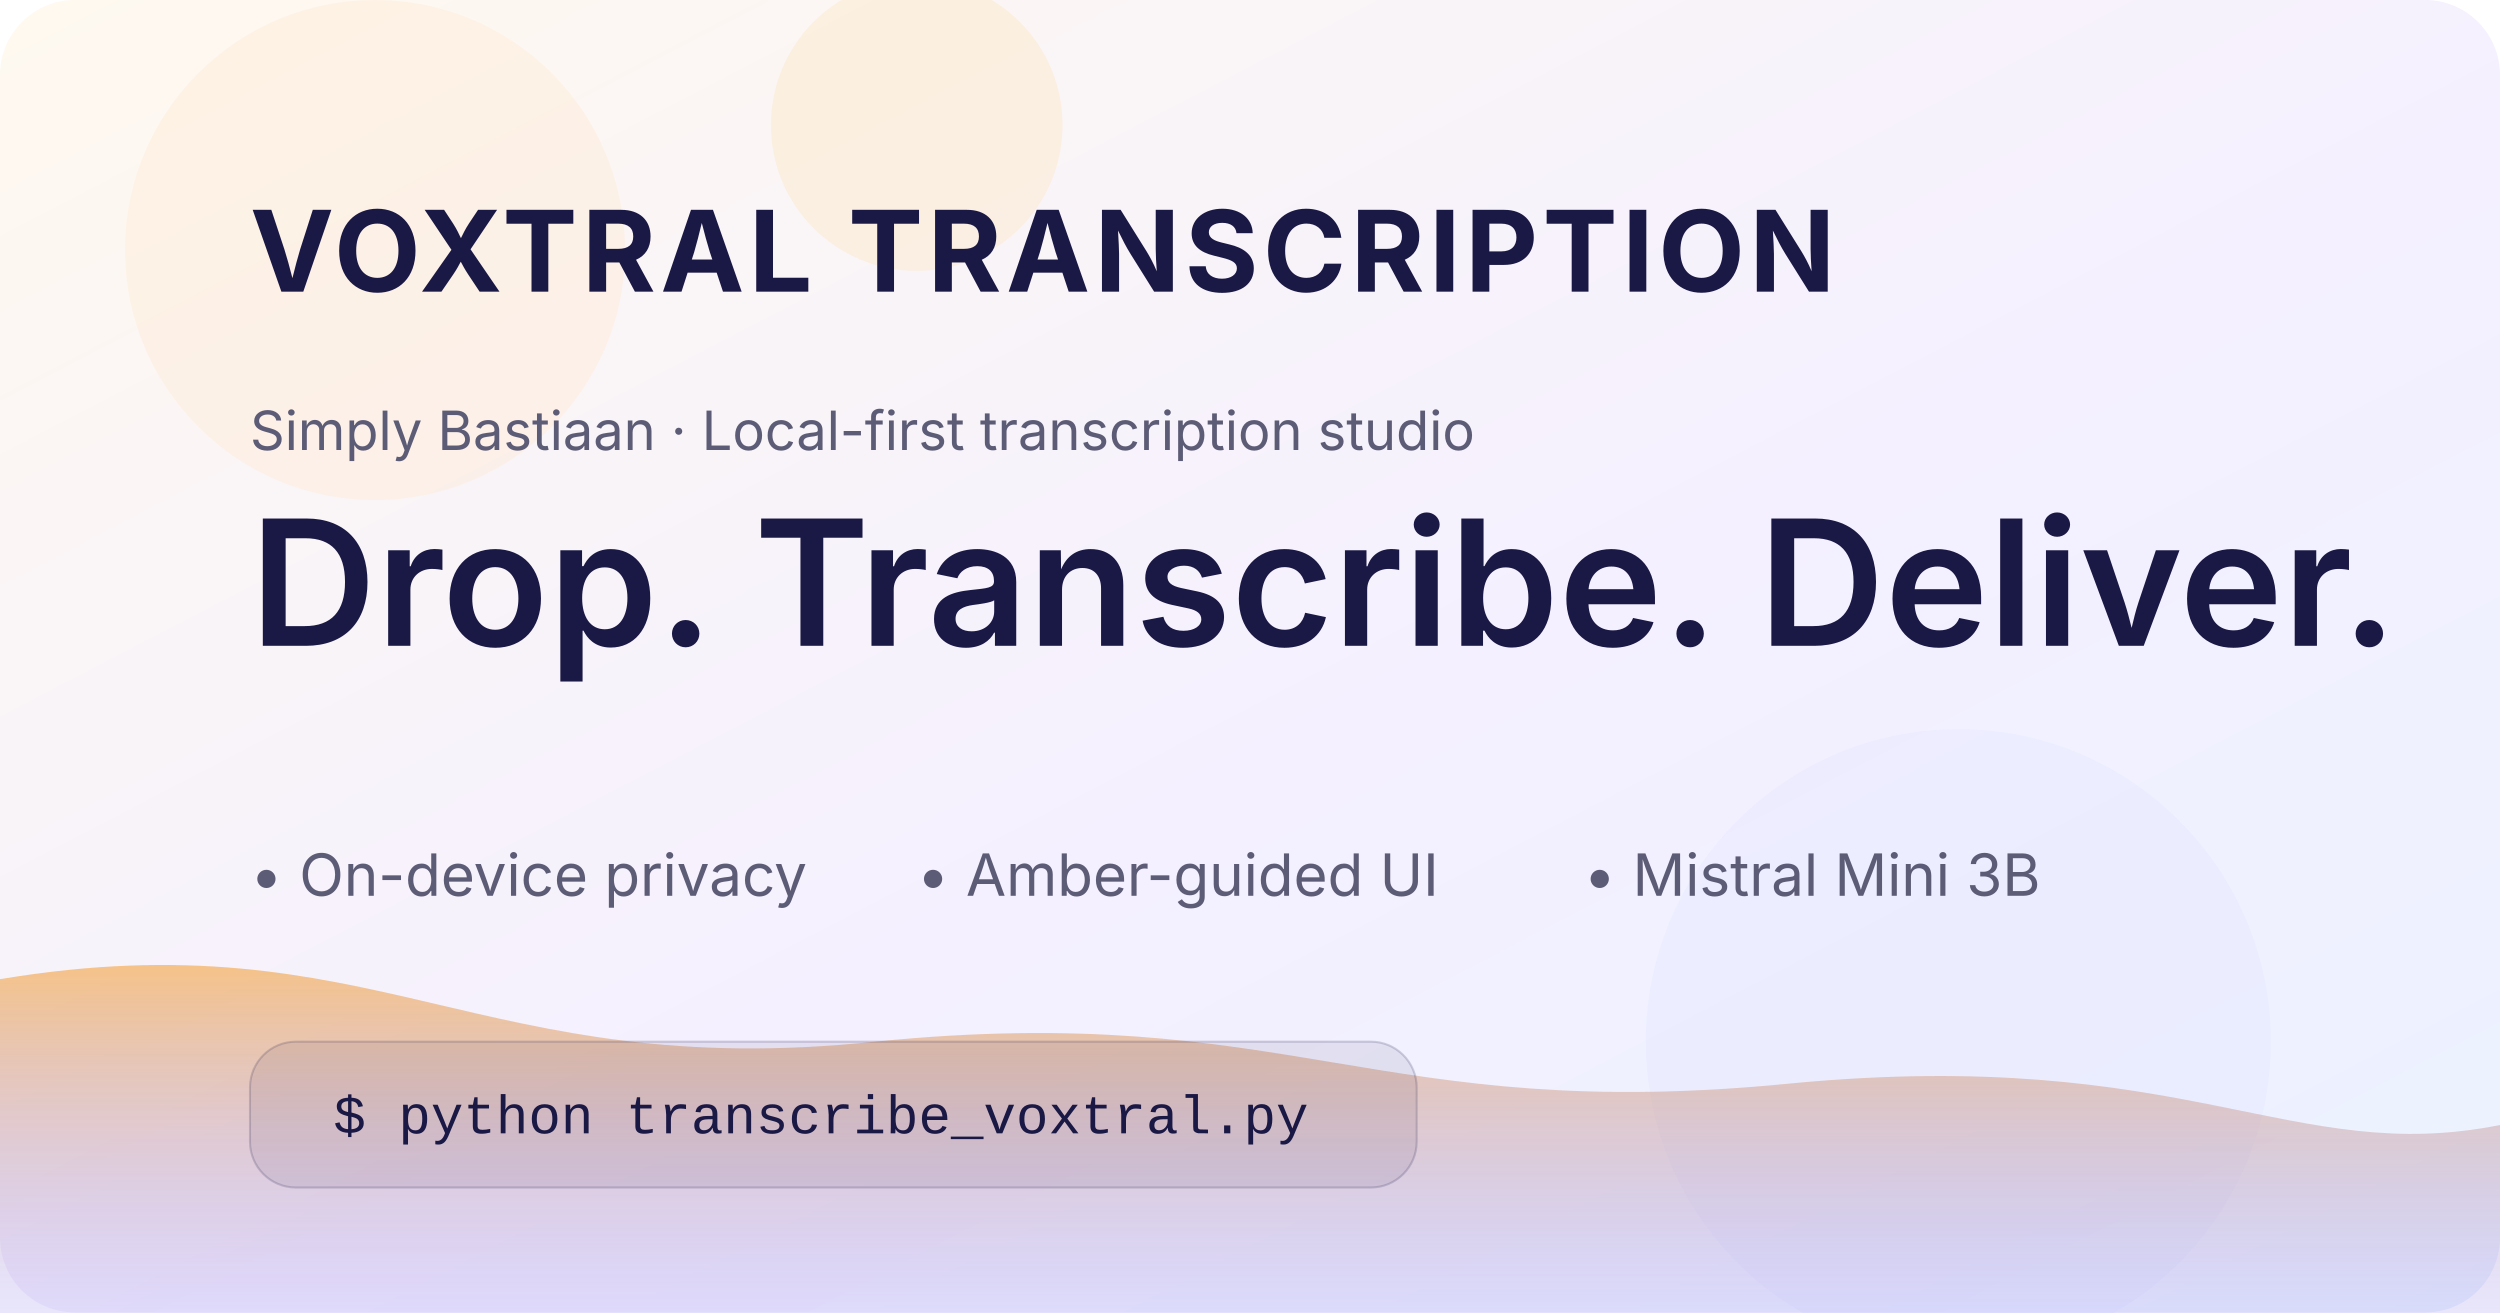
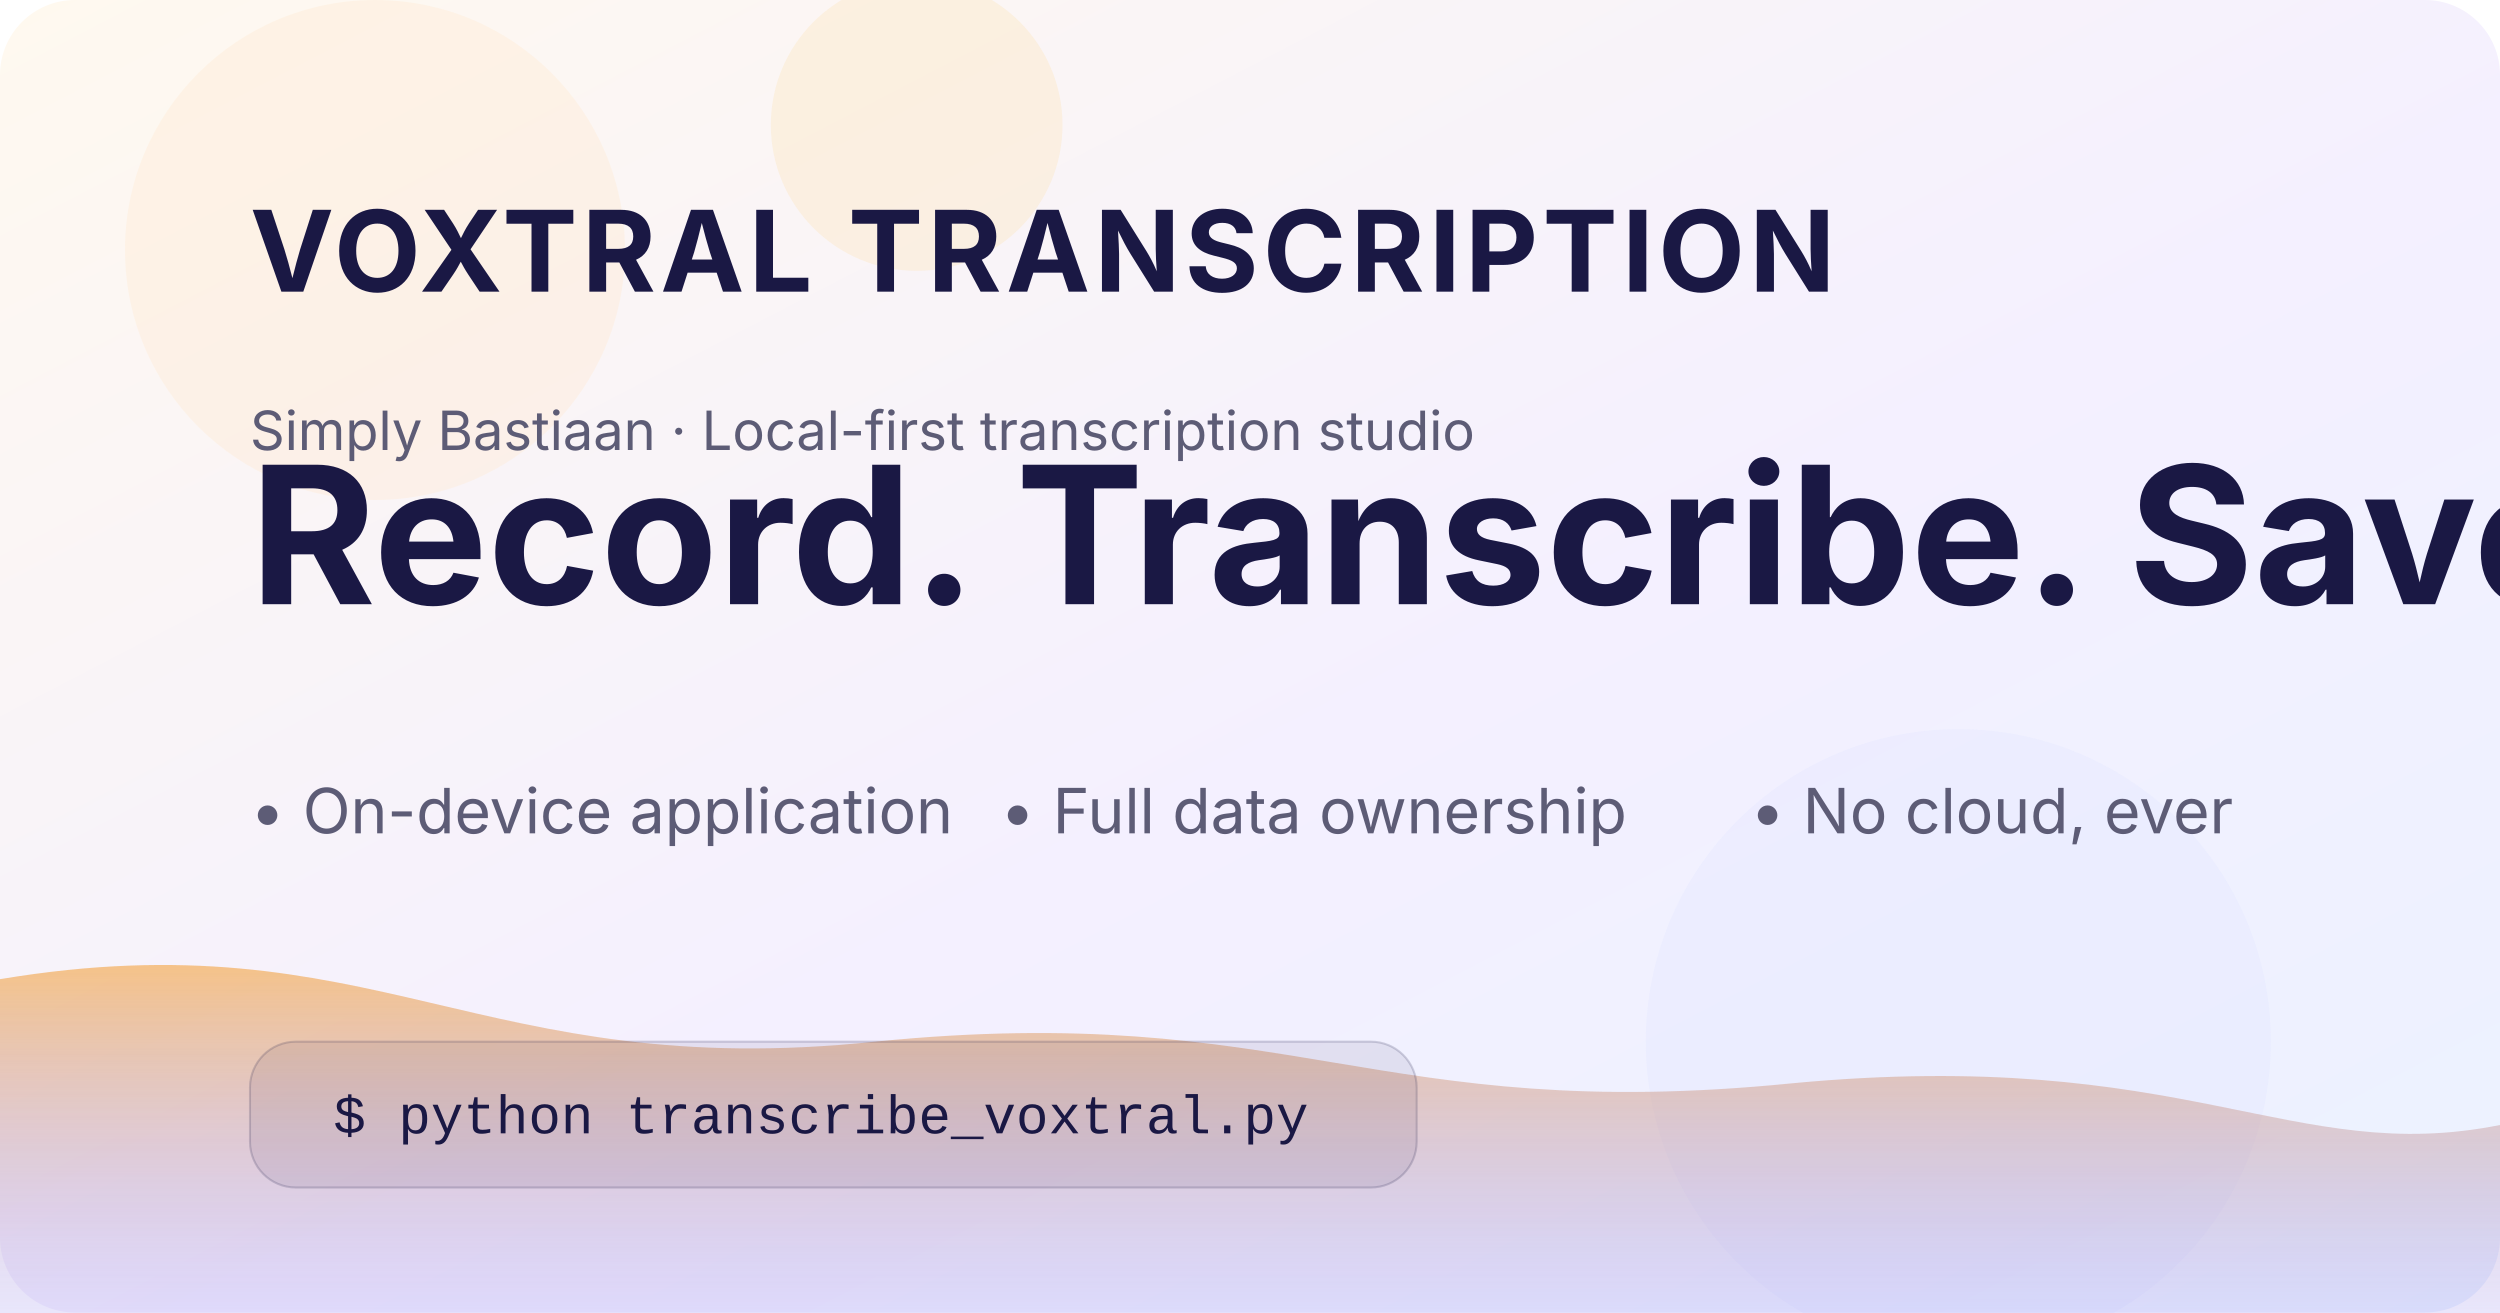
<svg xmlns="http://www.w3.org/2000/svg" width="1200" height="630" viewBox="0 0 1200 630" role="img" aria-labelledby="title desc">
  <defs>
    <linearGradient id="bgGradient" x1="0%" y1="0%" x2="100%" y2="100%">
      <stop offset="0%" stop-color="#FFF9EF" />
      <stop offset="55%" stop-color="#F4F0FF" />
      <stop offset="100%" stop-color="#EBF2FF" />
    </linearGradient>
    <linearGradient id="waveGradient" x1="0%" y1="0%" x2="0%" y2="100%">
      <stop offset="0%" stop-color="#F4A23C" stop-opacity="0.85" />
      <stop offset="100%" stop-color="#7C76FF" stop-opacity="0.2" />
    </linearGradient>
  </defs>
  <rect width="1200" height="630" fill="url(#bgGradient)" rx="36" />
  <g opacity="0.35" transform="translate(-40,-20)">
    <circle cx="220" cy="140" r="120" fill="#FFE9CF" />
    <circle cx="480" cy="80" r="70" fill="#FCE4B9" />
    <circle cx="980" cy="520" r="150" fill="#E1E5FF" />
  </g>
  <path d="M0 470 C180 440 230 520 420 500 C620 480 660 540 860 520 C1050 502 1100 560 1200 540 L1200 650 L0 650 Z" fill="url(#waveGradient)" opacity="0.7" />
  <g transform="translate(120 140)" font-family="'Inter', 'Segoe UI', 'Helvetica Neue', Arial, sans-serif" fill="#1A1844">
    <text font-size="54" font-weight="700" letter-spacing="0.04em">VOXTRAL TRANSCRIPTION</text>
    <text y="76" font-size="26" fill="#5D5C76">Simply Bastiaan · Local-first transcription studio</text>
  </g>
-   <g transform="translate(120 310)" font-family="'Inter', 'Segoe UI', 'Helvetica Neue', Arial, sans-serif" fill="#1A1844">
-     <text font-size="84" font-weight="600">Drop. Transcribe. Deliver.</text>
-     <text y="120" font-size="28" fill="#5D5C76">• On-device privacy</text>
-     <text x="320" y="120" font-size="28" fill="#5D5C76">• Amber-guided UI</text>
-     <text x="640" y="120" font-size="28" fill="#5D5C76">• Mistral Mini 3B</text>
+   <g transform="translate(120 290)" font-family="'Inter', 'Segoe UI', 'Helvetica Neue', Arial, sans-serif" fill="#1A1844">
+     <text font-size="92" font-weight="700">Record. Transcribe. Save time.</text>
+   </g>
+   <g transform="translate(120 400)" font-family="'Inter', 'Segoe UI', 'Helvetica Neue', Arial, sans-serif" fill="#5D5C76">
+     <text font-size="30">• On-device application</text>
+     <text x="360" font-size="30">• Full data ownership</text>
+     <text x="720" font-size="30">• No cloud, ever</text>
  </g>
  <g transform="translate(120 500)" font-family="'Space Mono', 'Fira Code', 'Courier New', monospace">
    <rect width="560" height="70" rx="22" fill="rgba(26,24,68,0.08)" stroke="rgba(26,24,68,0.18)" />
    <text x="40" y="44" font-size="26" fill="#1A1844">$ python transcribe_voxtral.py</text>
  </g>
</svg>
